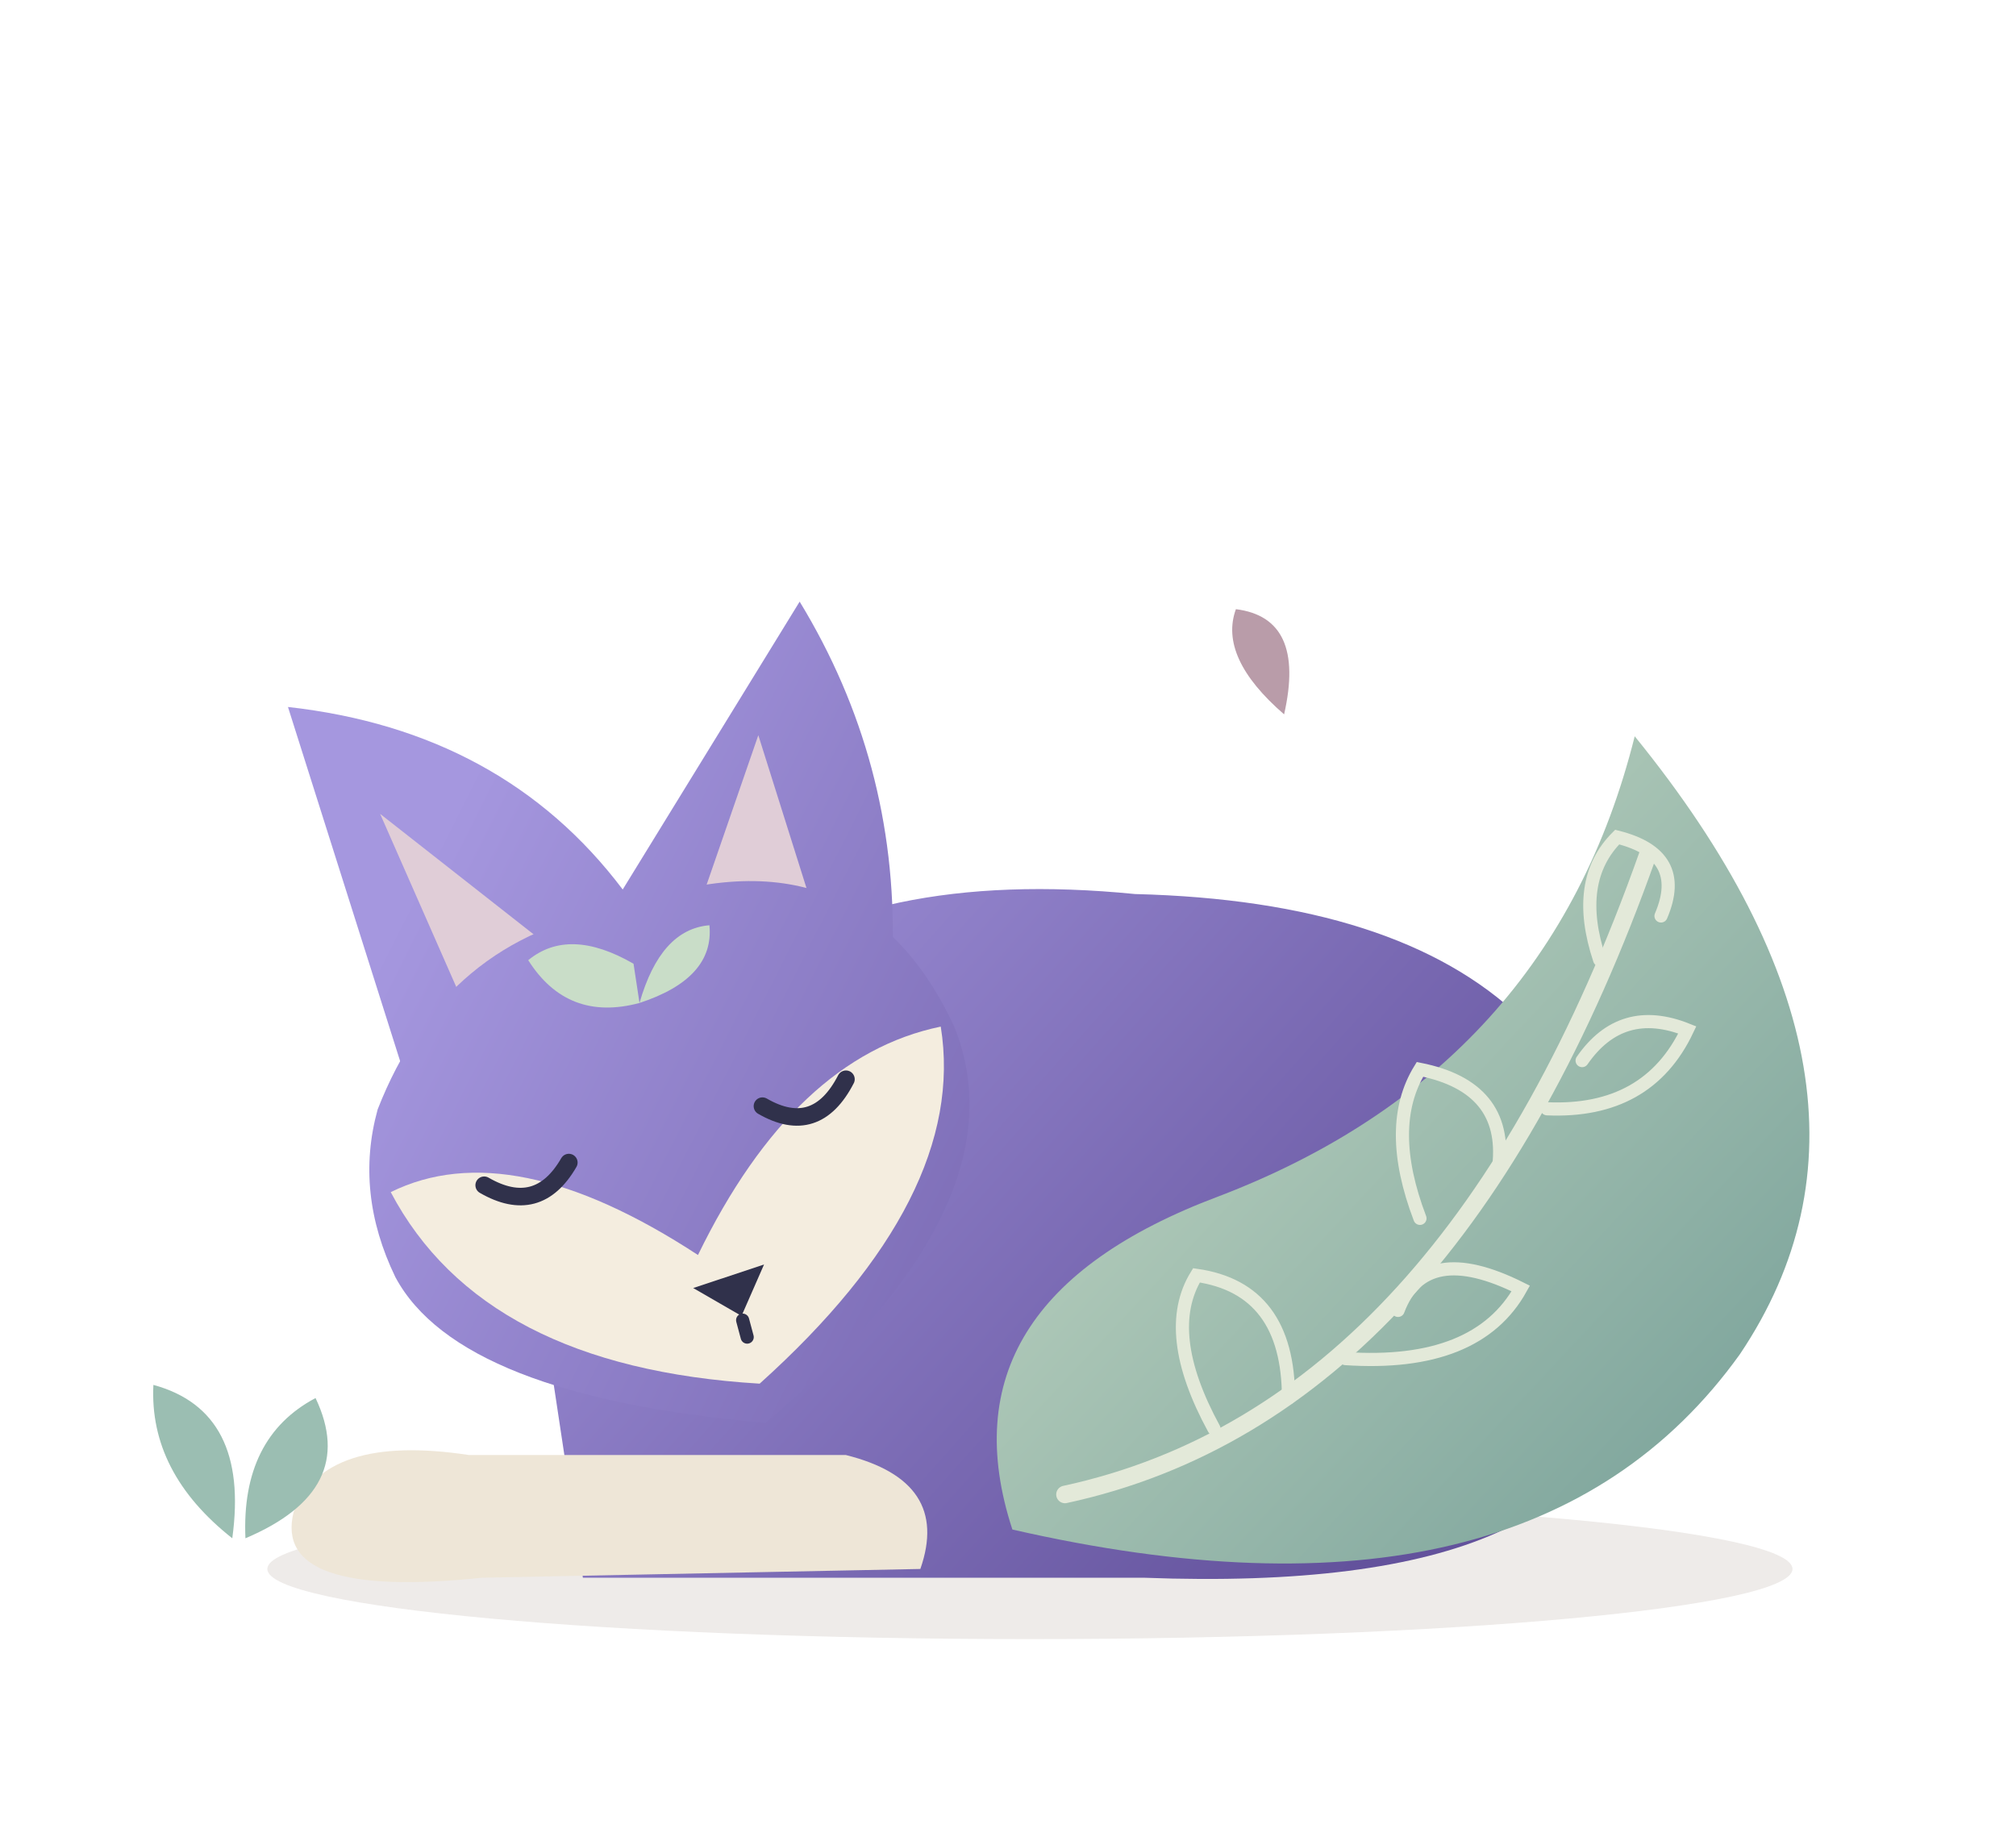
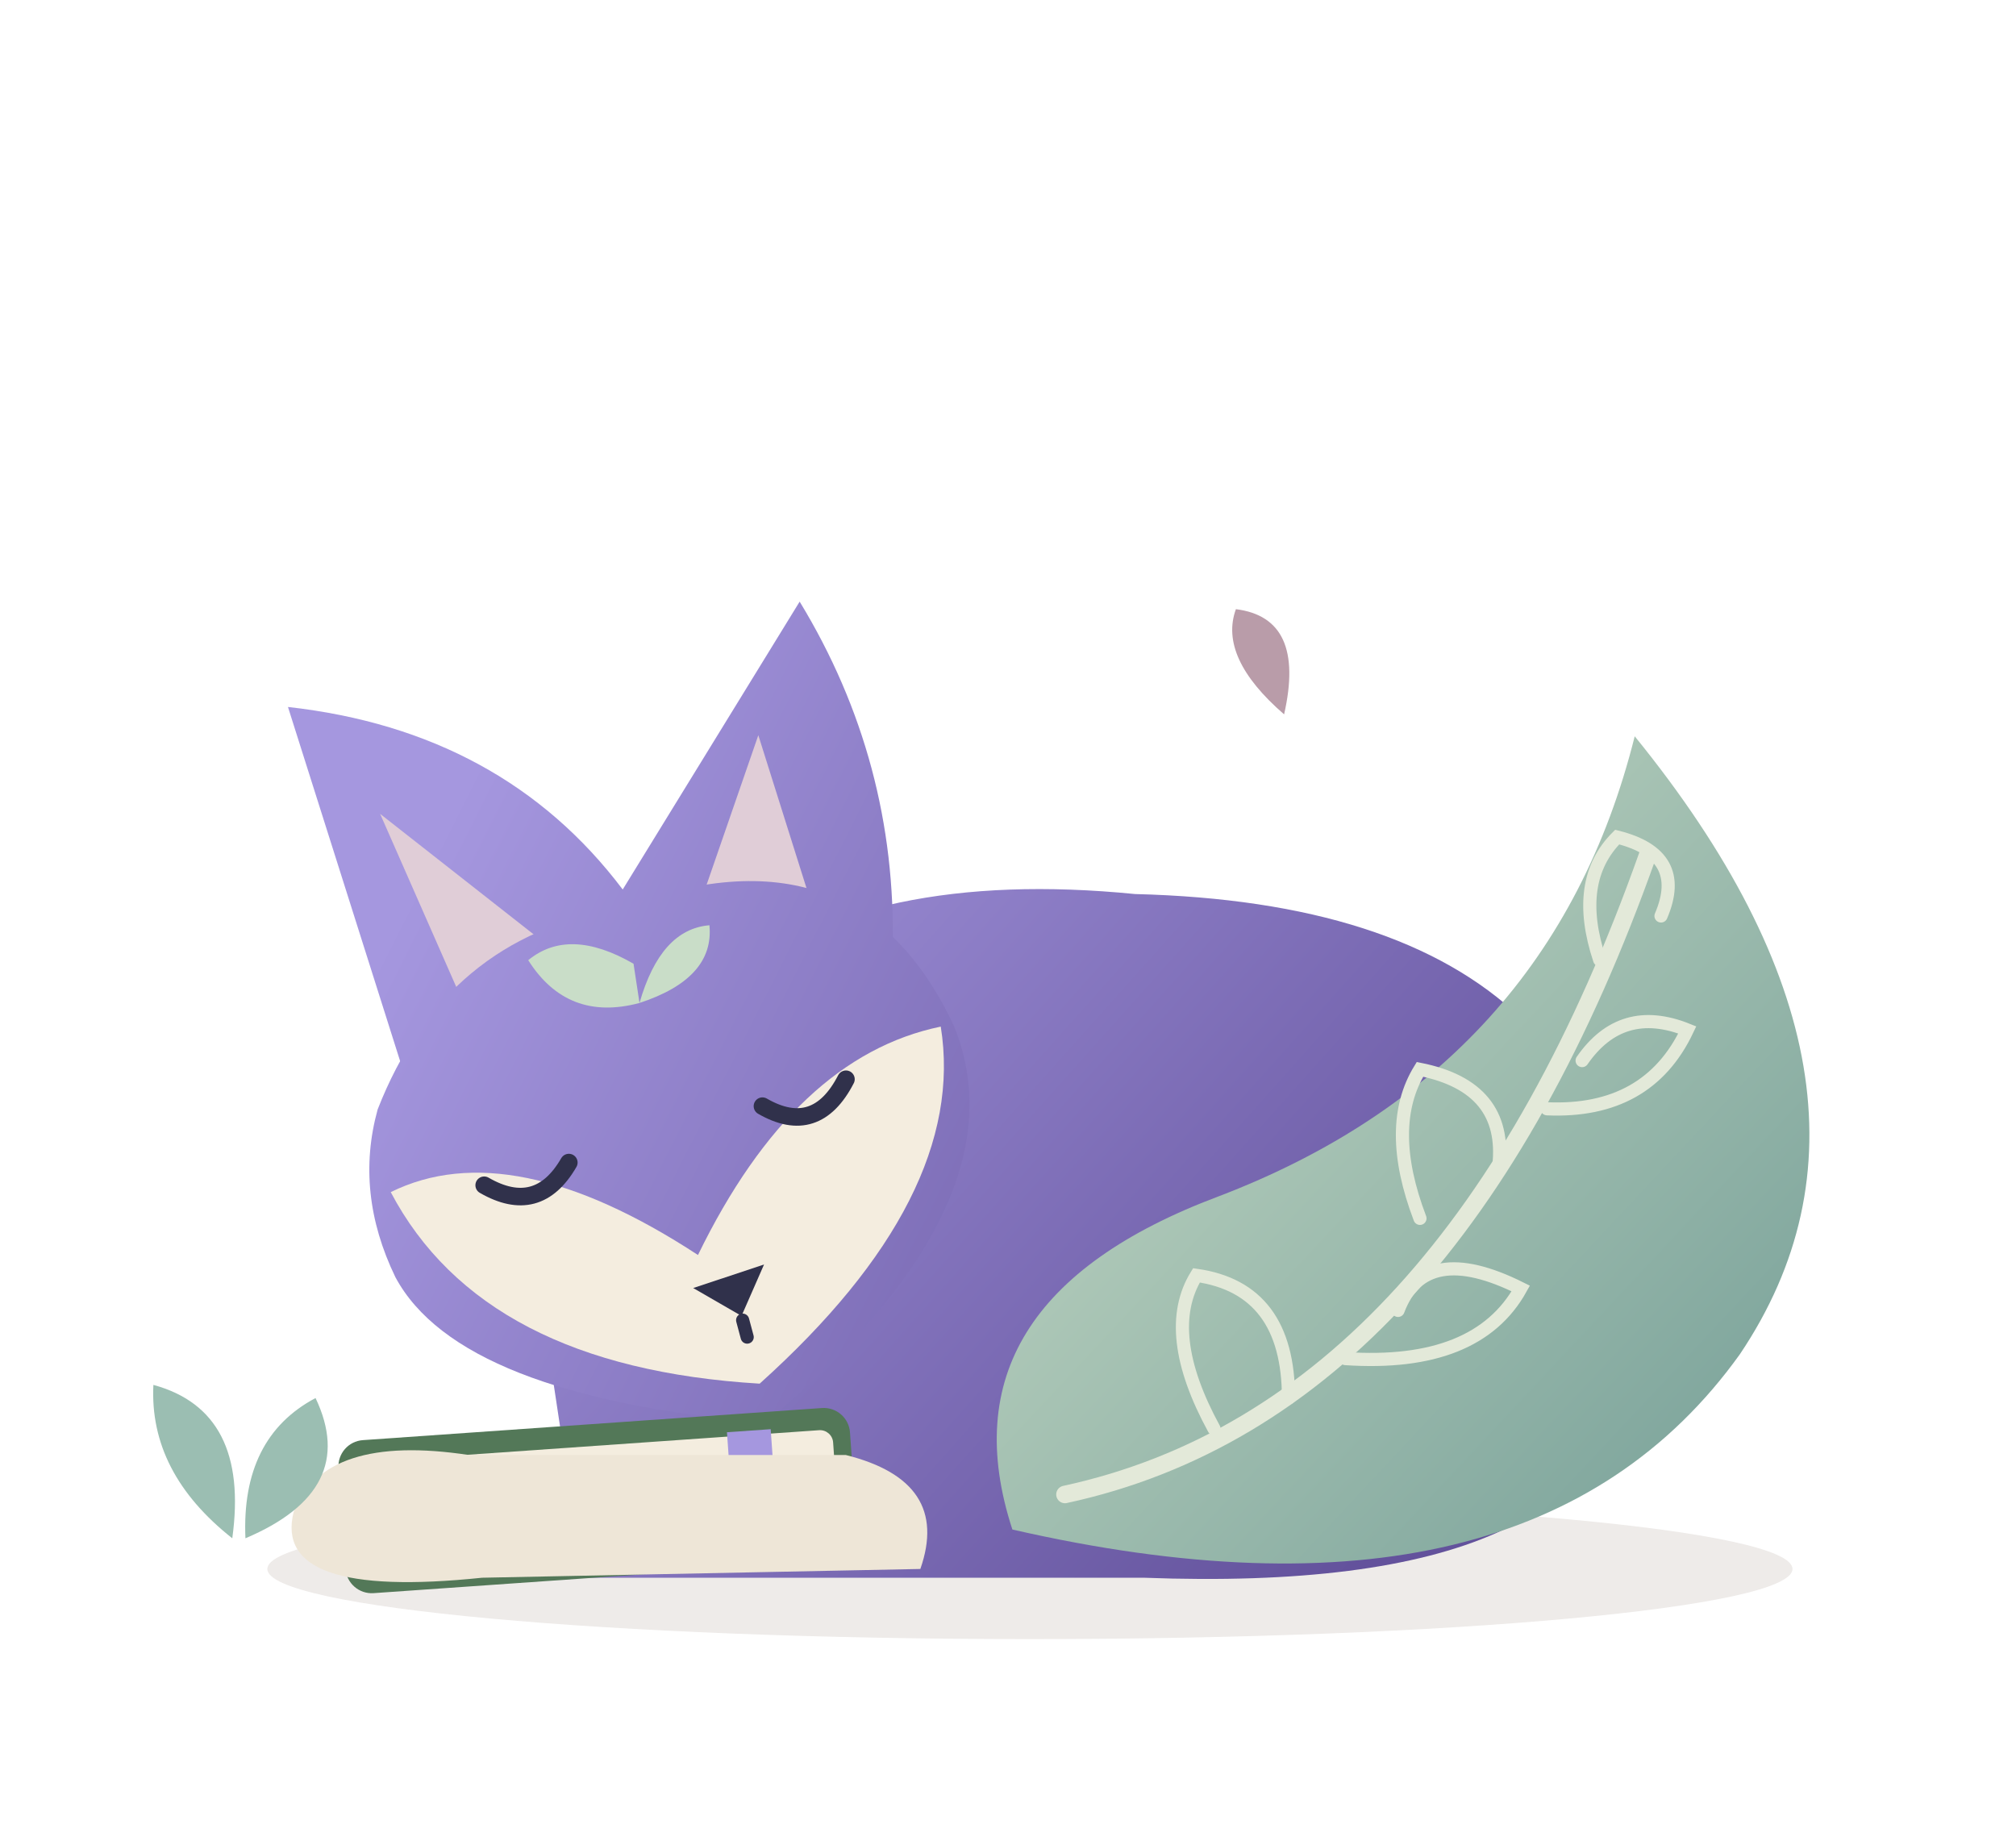
<svg xmlns="http://www.w3.org/2000/svg" viewBox="0 0 460 420" fill="none">
  <defs>
    <linearGradient id="fur" x1="135" y1="170" x2="325" y2="340" gradientUnits="userSpaceOnUse">
      <stop stop-color="#a597df" />
      <stop offset="1" stop-color="#63529c" />
    </linearGradient>
    <linearGradient id="tail" x1="255" y1="220" x2="410" y2="365" gradientUnits="userSpaceOnUse">
      <stop stop-color="#b9d0be" />
      <stop offset="1" stop-color="#739d96" />
    </linearGradient>
  </defs>
  <ellipse cx="235" cy="358" rx="174" ry="16" fill="#6b5140" opacity=".12" />
  <path d="M125 307q13-115 134-103 120 3 112 107-4 53-110 49H133Z" fill="url(#fur)" />
  <path d="M231 349q-17-52 47-76 76-29 95-105 65 80 24 141-48 67-166 40Z" fill="url(#tail)" />
  <path d="M243 341q88-19 133-146" stroke="#e3e9d9" stroke-width="4" stroke-linecap="round" />
  <path d="M277 326q-12-22-4-35 21 3 21 28m13-9q30 2 40-16-22-11-28 5m5-21q-8-21 0-34 20 4 18 22m11-13q23 1 32-18-15-6-24 7m4-23q-6-18 4-28 16 4 10 18" stroke="#e3e9d9" stroke-width="3" stroke-linecap="round" />
  <g transform="rotate(-15 161 289)">
    <path d="M106 230 102 141q46 18 63 60l56-53q12 41 0 82Z" fill="url(#fur)" />
    <path d="m116 170 8 52 22-12m58-35-23 34 25 12" fill="#e0cdd7" />
    <path d="M98 235q25-34 65-30 58-6 67 46 5 43-65 76-66-24-73-54-4-21 6-38Z" fill="url(#fur)" />
    <path d="M96 254q30-6 64 32 33-38 67-36-4 39-61 68-60-20-70-64Z" fill="#f4eddf" />
    <path d="M117 258q10 10 20 0m46-1q10 10 20-1" stroke="#30314b" stroke-width="4" stroke-linecap="round" />
    <path d="m157 293 17-1-8 10Z" fill="#30314b" />
    <path d="M166 303v4" stroke="#30314b" stroke-width="3" stroke-linecap="round" />
    <path d="M163 218q-12-12-23-7 5 16 22 16 9-15 20-13-2 12-20 13" fill="#c9ddc8" />
  </g>
+   <g transform="rotate(-4 135 344)">
+     <rect x="78" y="325" width="117" height="35" rx="6" fill="#537858" />
+     <rect x="83" y="330" width="108" height="23" rx="3" fill="#f4eddf" />
+     <path d="M89 338h94m-94 7h94" stroke="#c7b6a0" stroke-width="2" />
+     <path d="M177 329v31l-5-5-5 5v-31" fill="#a597df" />
+   </g>
  <path d="M107 332q-33-5-40 13-5 20 43 15l100-2q7-20-17-26Z" fill="#eee6d7" />
  <path d="M53 351q-19-15-18-35 22 6 18 35Zm3 0q-1-23 16-32 10 21-16 32Z" fill="#9bbeb2" />
  <path d="M293 163q-15-13-11-24 16 2 11 24Z" fill="#b99ca9" />
</svg>
